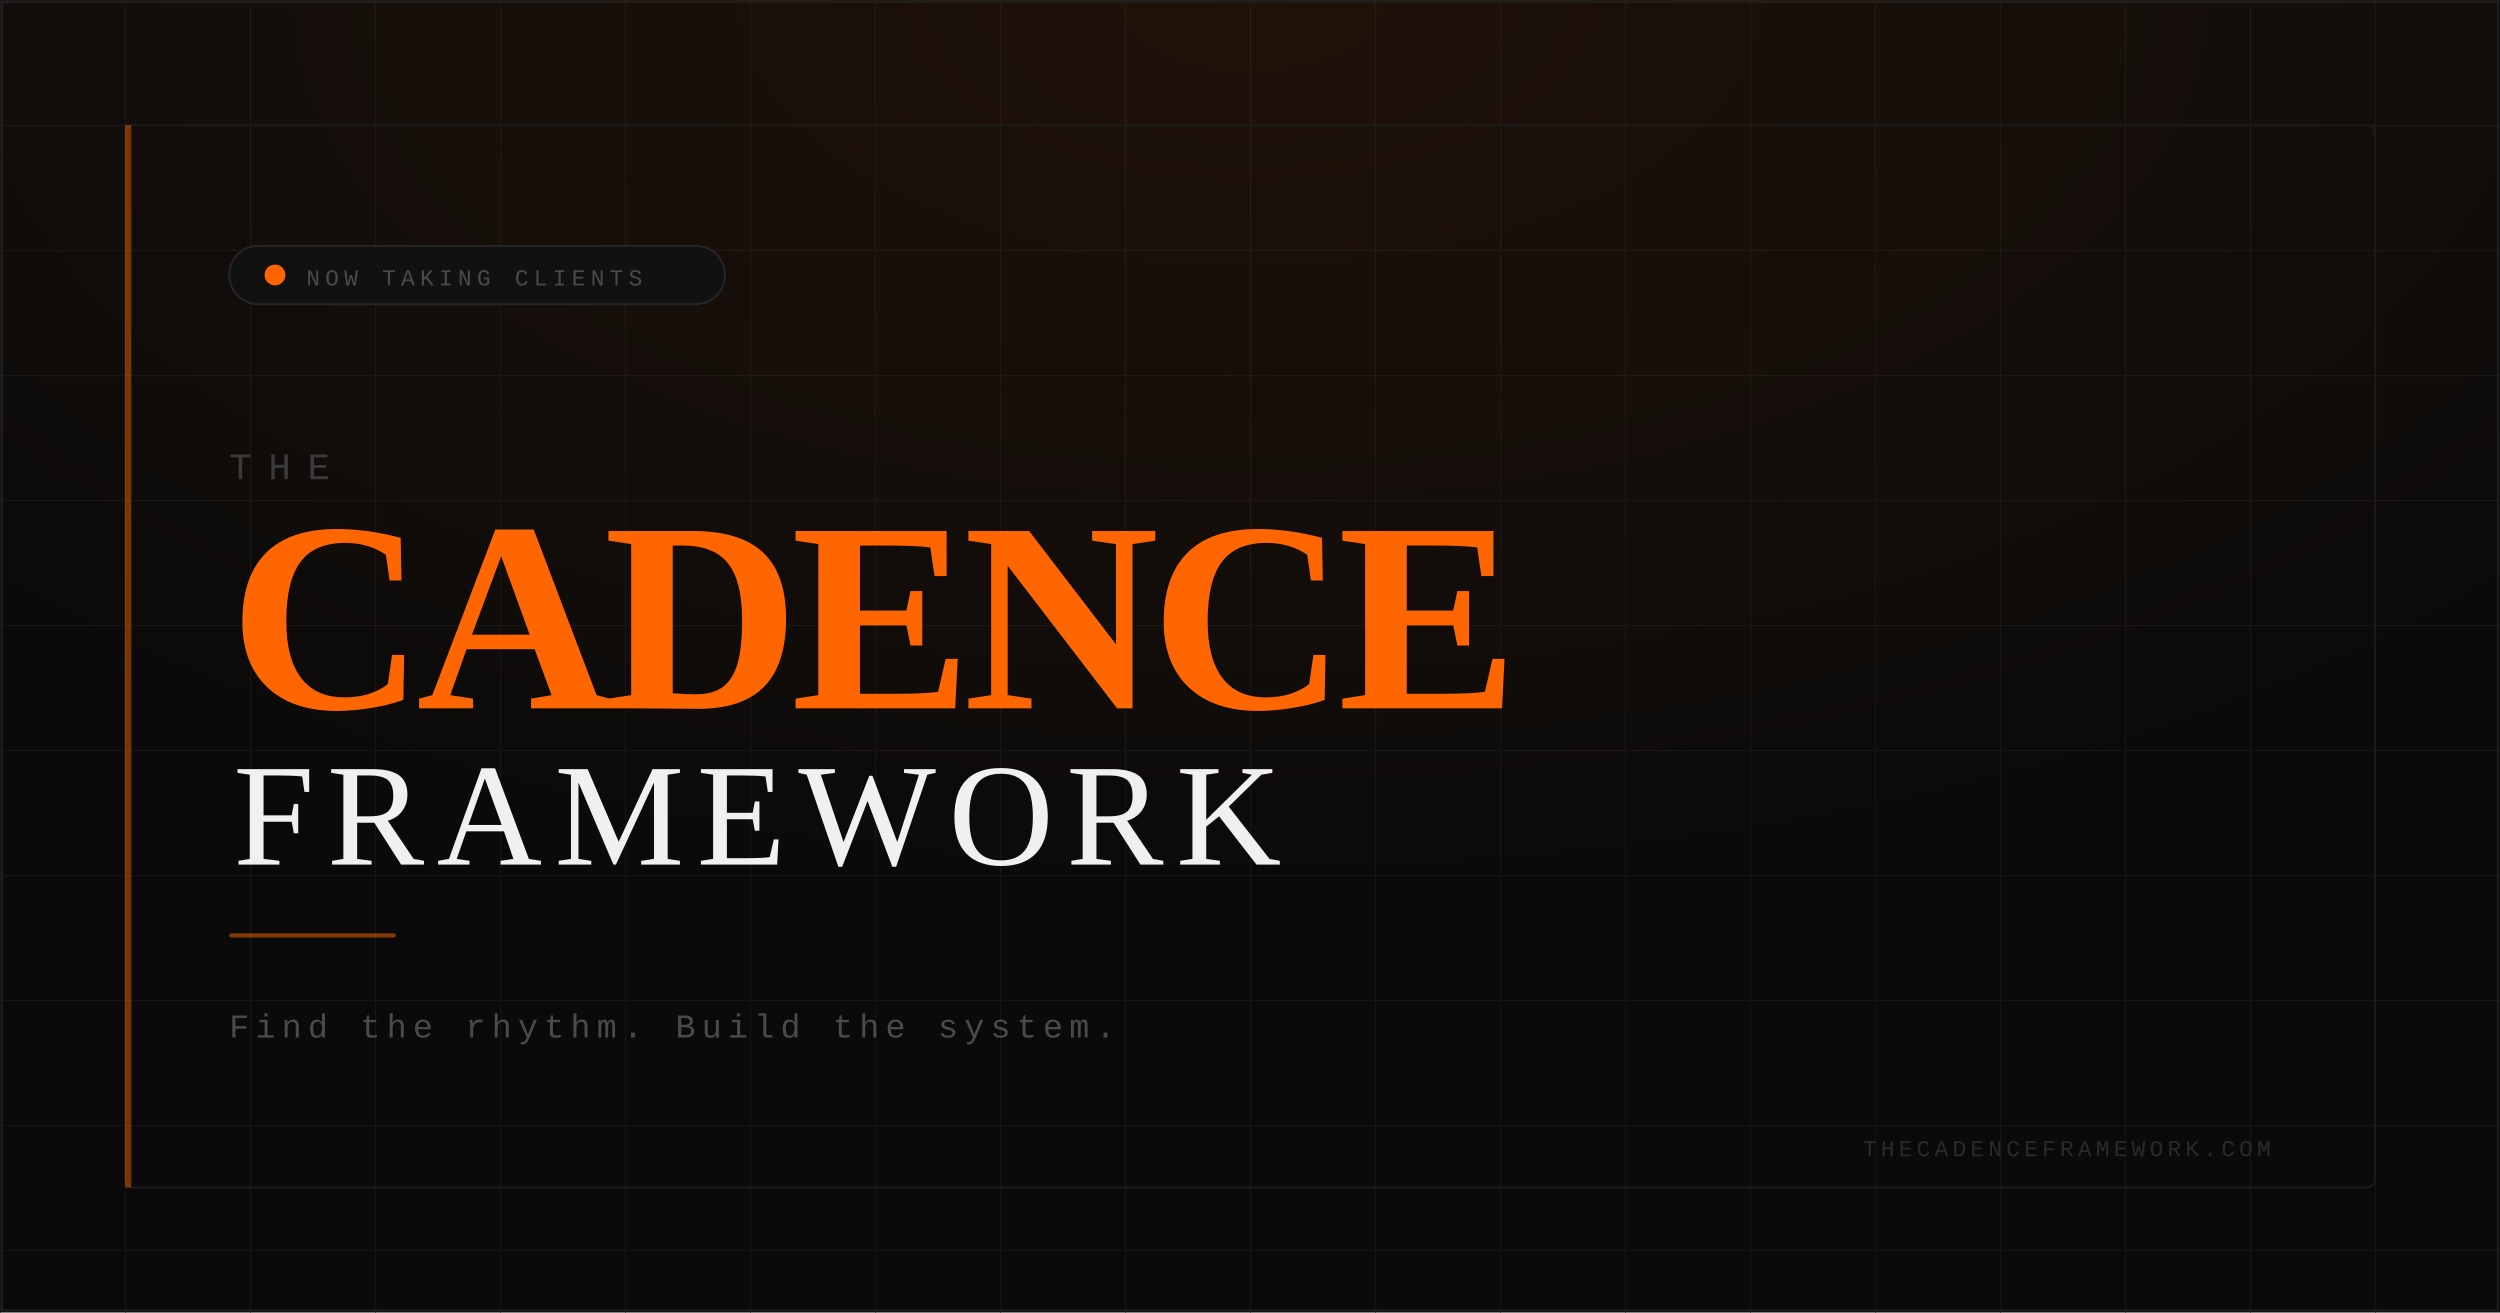
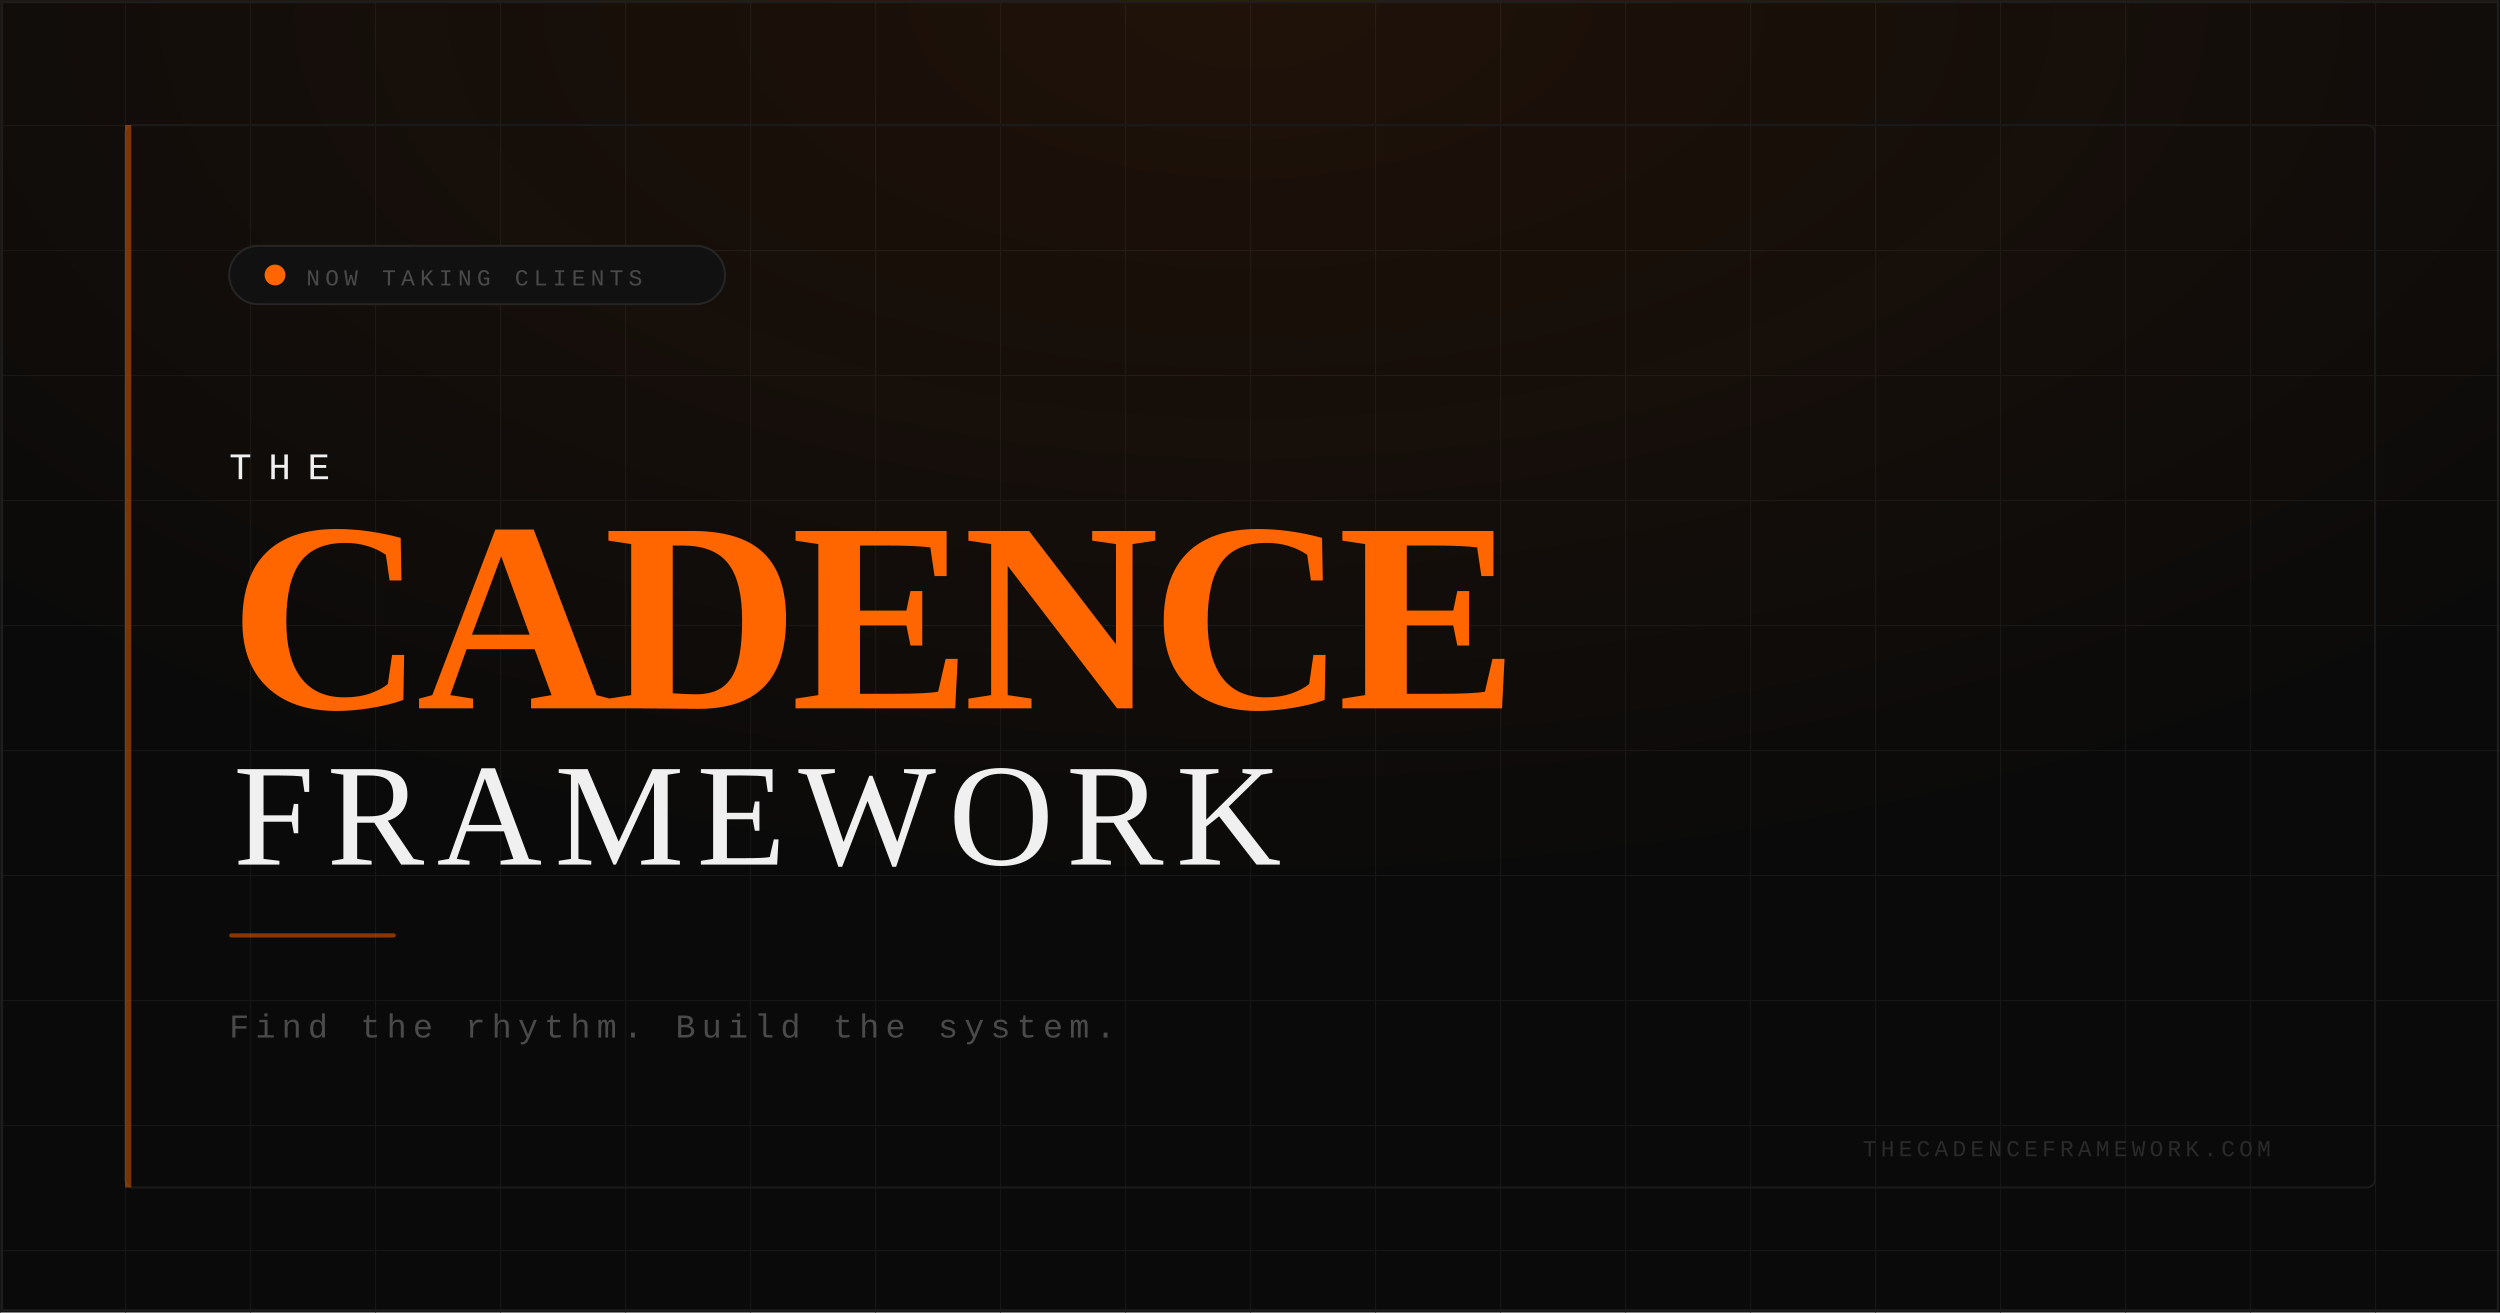
<svg xmlns="http://www.w3.org/2000/svg" viewBox="0 0 1200 630" width="1200" height="630">
  <rect width="1200" height="630" fill="#0a0a0a" />
  <defs>
    <pattern id="grid" width="60" height="60" patternUnits="userSpaceOnUse">
      <path d="M 60 0 L 0 0 0 60" fill="none" stroke="#161616" stroke-width="1" />
    </pattern>
    <radialGradient id="glow" cx="50%" cy="0%" r="70%">
      <stop offset="0%" stop-color="#ff6600" stop-opacity="0.09" />
      <stop offset="100%" stop-color="#ff6600" stop-opacity="0" />
    </radialGradient>
  </defs>
  <rect width="1200" height="630" fill="url(#grid)" />
  <rect width="1200" height="630" fill="url(#glow)" />
  <rect x="1" y="1" width="1198" height="628" fill="none" stroke="#1e1e1e" stroke-width="1" />
  <rect x="60" y="60" width="1080" height="510" fill="none" stroke="#1a1a1a" stroke-width="1" rx="4" />
  <rect x="60" y="60" width="3" height="510" fill="#ff6600" opacity="0.45" />
  <rect x="110" y="118" width="238" height="28" rx="14" fill="#111" stroke="#252525" stroke-width="1" />
  <circle cx="132" cy="132" r="5" fill="#ff6600" />
  <text x="147" y="137" font-family="'Courier New', Courier, monospace" font-size="11" fill="#4a4a4a" letter-spacing="2.5">NOW TAKING CLIENTS</text>
-   <text x="110" y="230" font-family="'Courier New', Courier, monospace" font-size="18" fill="#3a3a3a" letter-spacing="8">THE</text>
+   <text x="110" y="230" font-family="'Courier New', Courier, monospace" font-size="18" fill="#f0f0f0" letter-spacing="8">THE</text>
  <text x="110" y="340" font-family="Georgia, 'Times New Roman', serif" font-size="130" font-weight="700" fill="#ff6600" letter-spacing="-4">CADENCE</text>
  <text x="112" y="415" font-family="Georgia, 'Times New Roman', serif" font-size="70" font-weight="400" fill="#f0f0f0" letter-spacing="6">FRAMEWORK</text>
  <rect x="110" y="448" width="80" height="2" fill="#ff6600" rx="1" opacity="0.5" />
  <text x="110" y="498" font-family="'Courier New', Courier, monospace" font-size="16" fill="#4a4a4a" letter-spacing="3">Find the rhythm. Build the system.</text>
  <text x="1090" y="555" font-family="'Courier New', Courier, monospace" font-size="11" fill="#2a2a2a" text-anchor="end" letter-spacing="2">THECADENCEFRAMEWORK.COM</text>
</svg>
